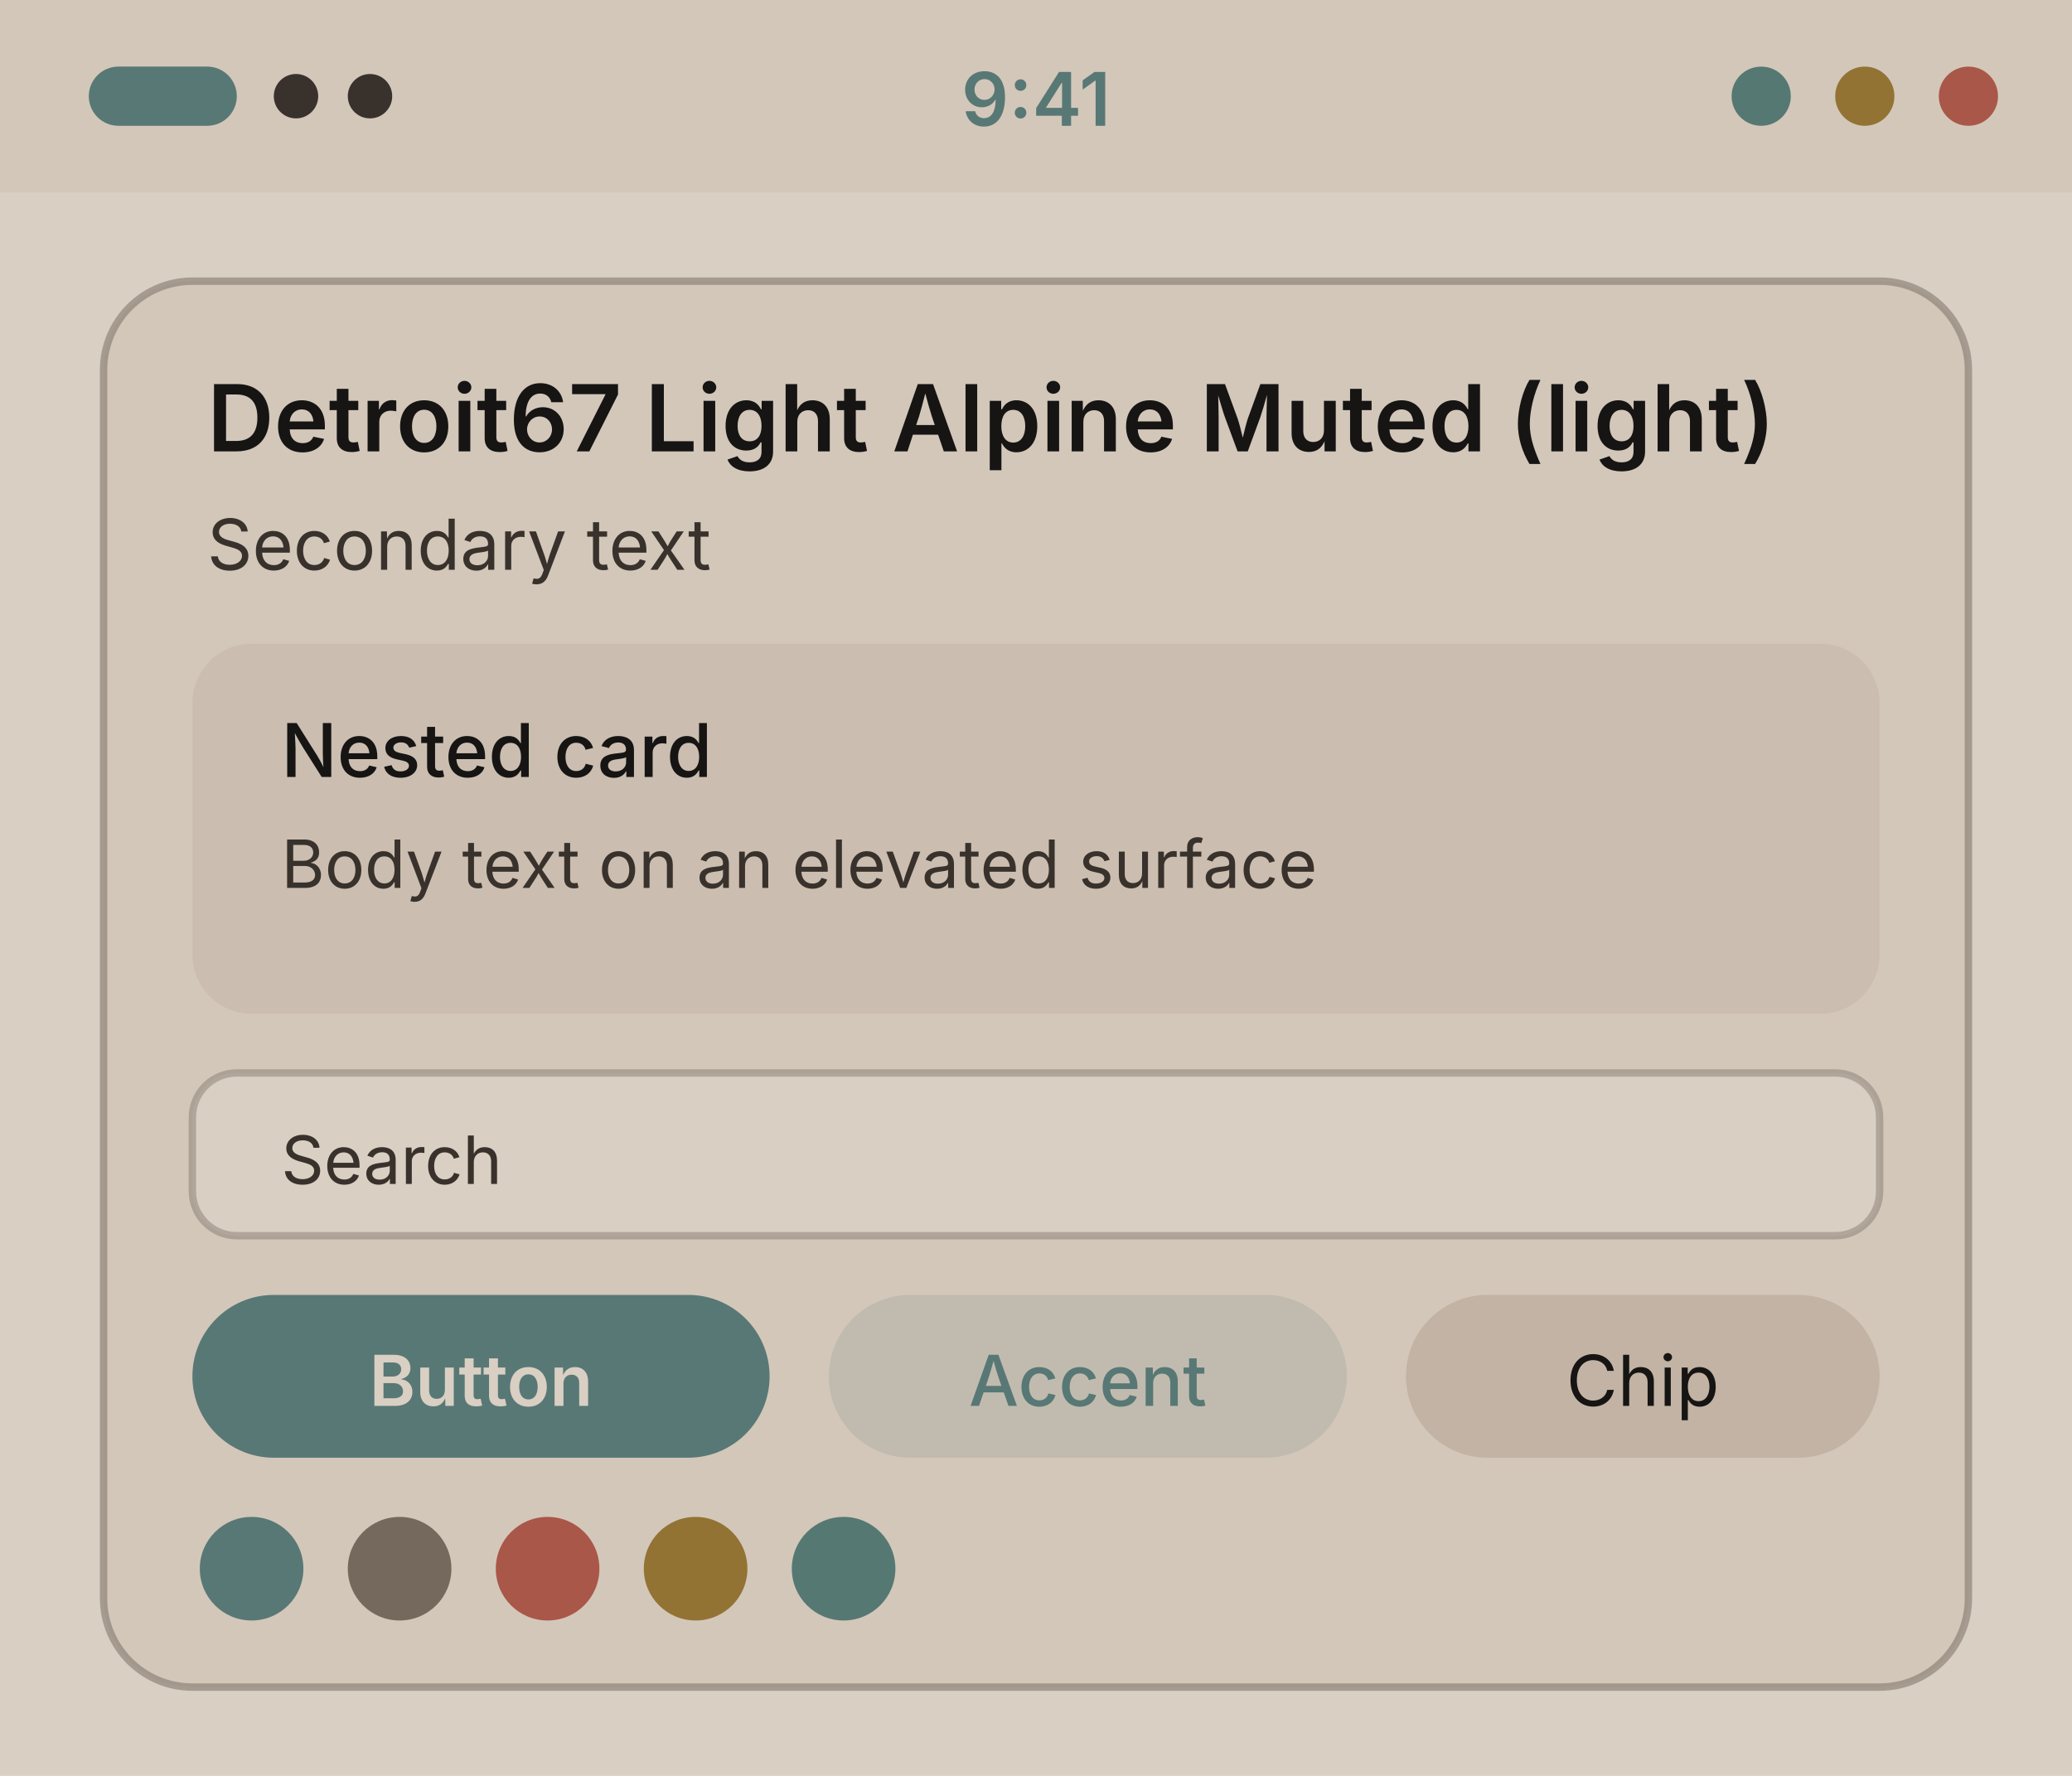
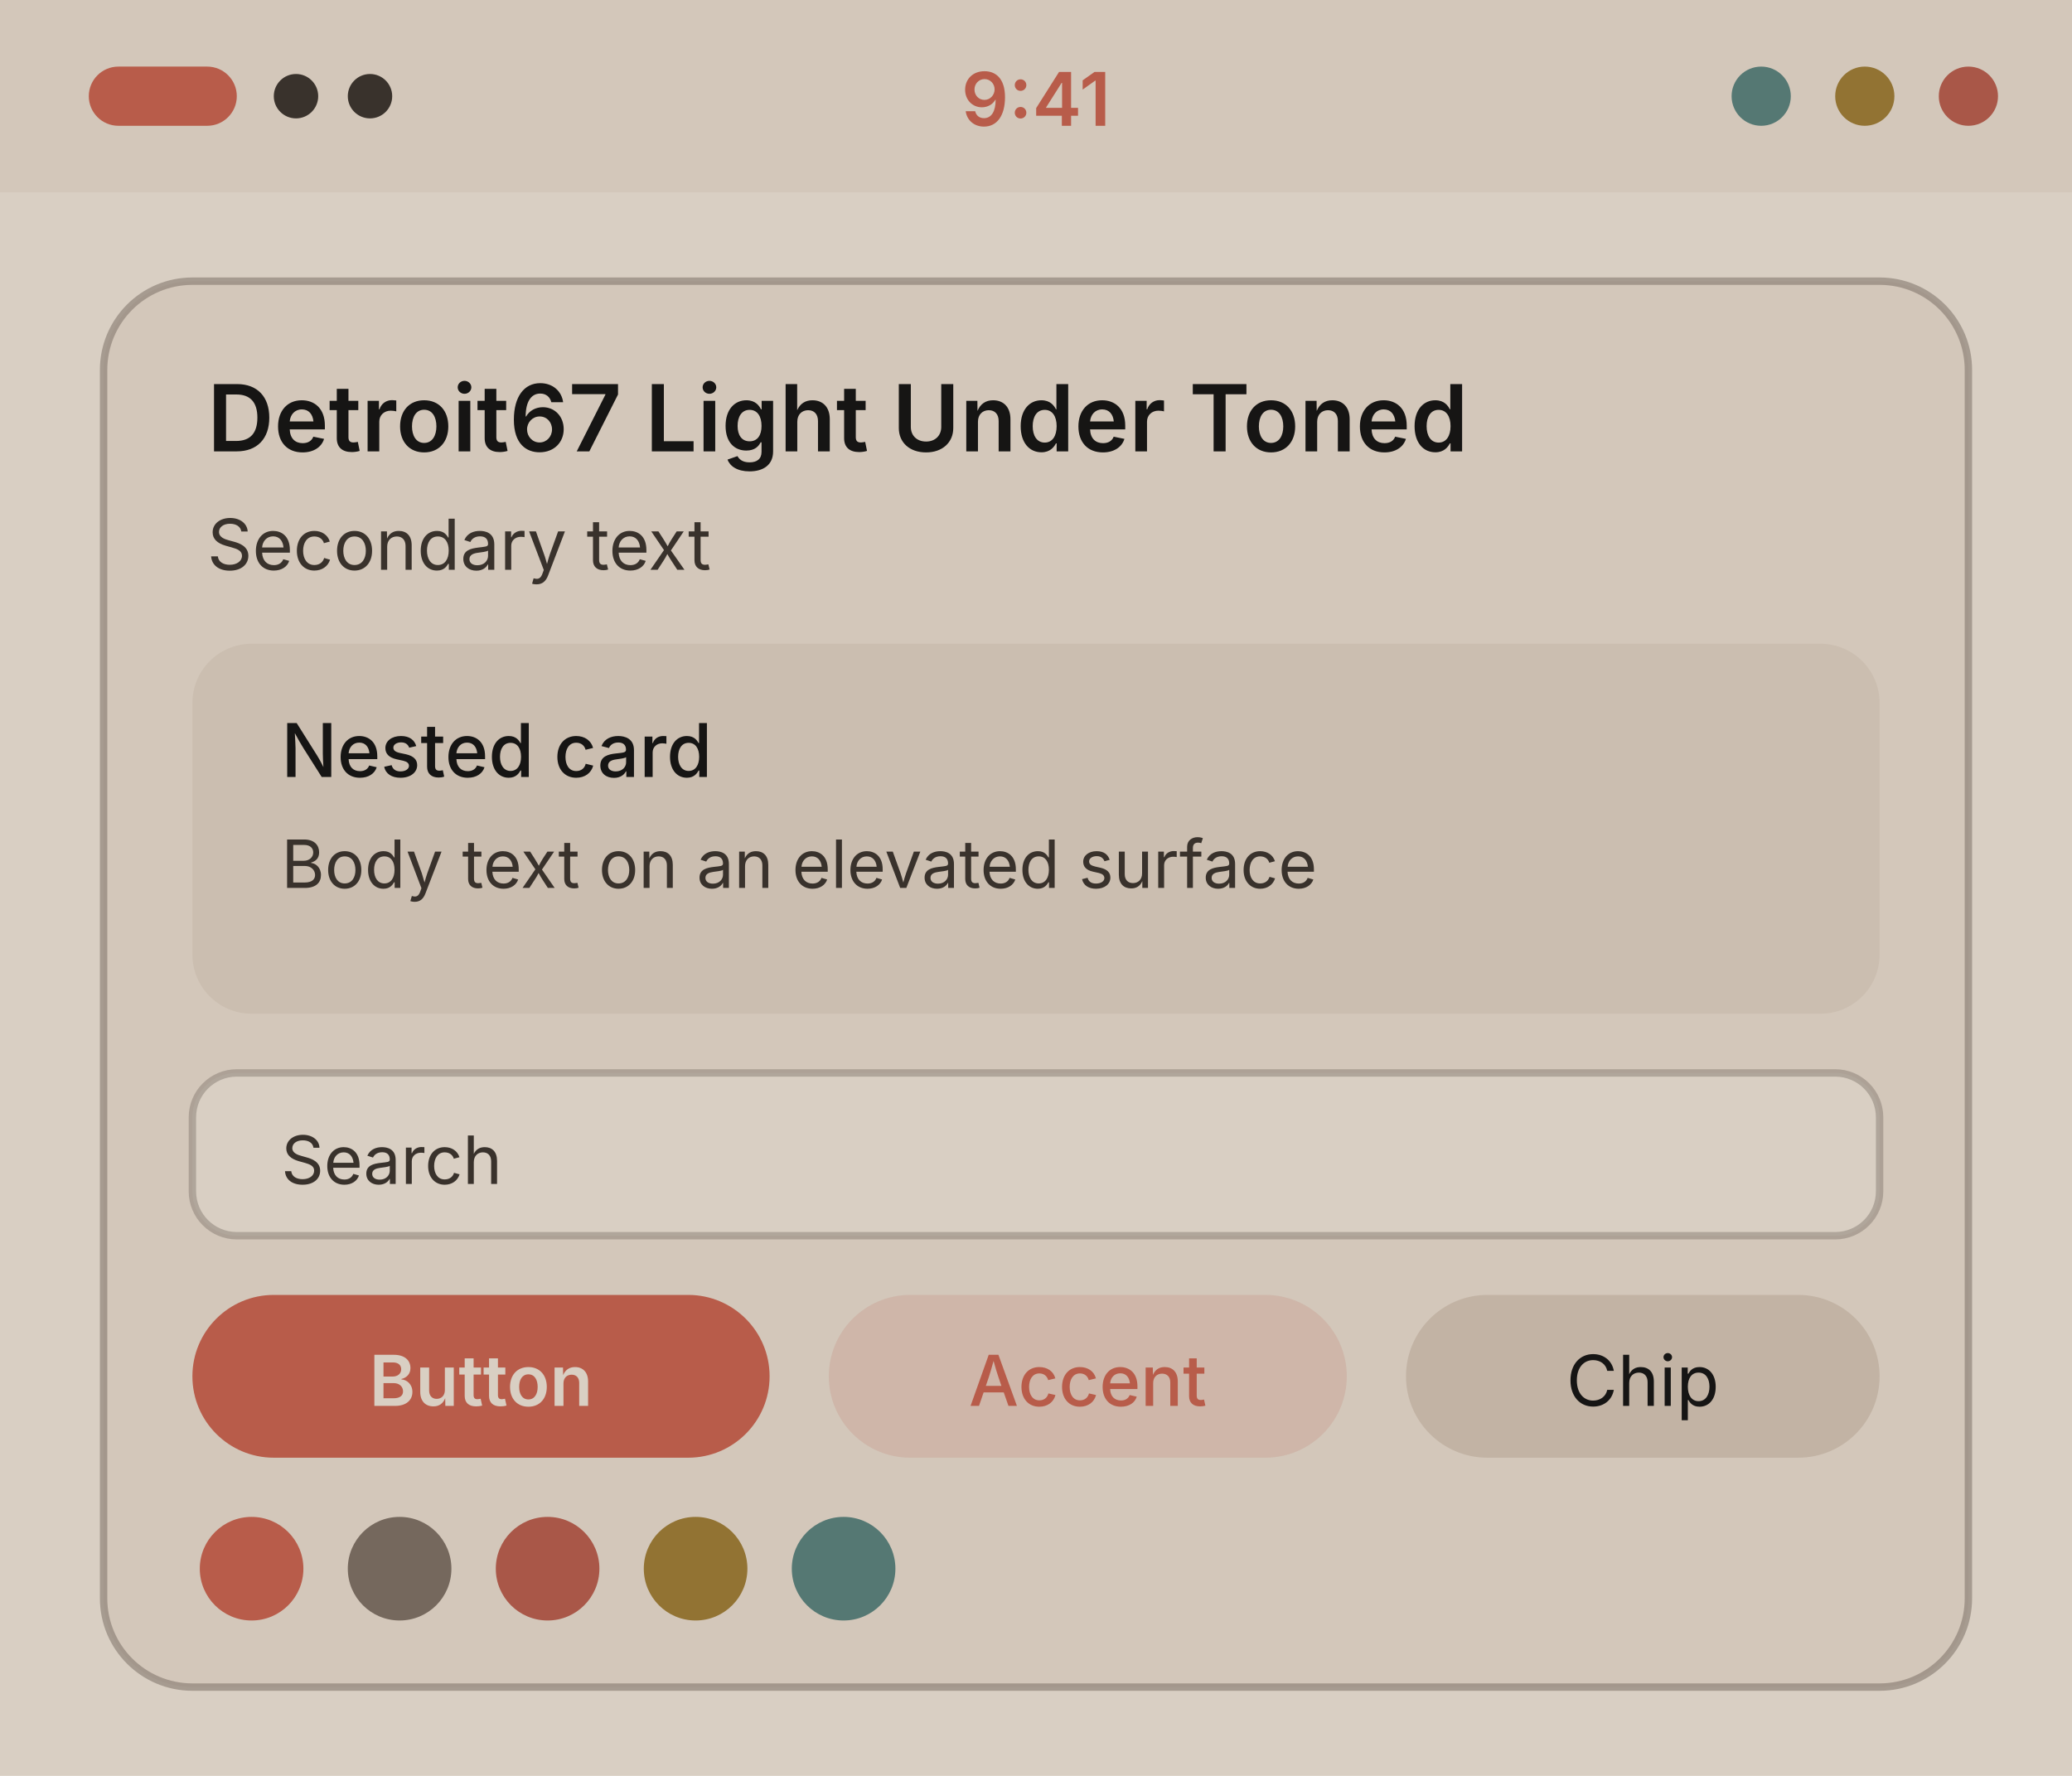
<svg xmlns="http://www.w3.org/2000/svg" width="280" height="240" viewBox="0 0 280 240">
  <g transform="translate(0, 0)">
    <rect width="280" height="240" fill="#D9CFC3" />
    <rect width="280" height="26" fill="#D3C7BA" />
-     <rect x="12" y="9" width="20" height="8" rx="4" fill="#587875" />
+     <rect x="12" y="9" width="20" height="8" rx="4" fill="#B85C4A" />
    <circle cx="40" cy="13" r="3" fill="#39322C" />
    <circle cx="50" cy="13" r="3" fill="#39322C" />
-     <text x="140" y="17" font-family="system-ui, -apple-system, Segoe UI, sans-serif" font-size="10" font-weight="600" text-anchor="middle" fill="#587875">9:41</text>
+     <text x="140" y="17" font-family="system-ui, -apple-system, Segoe UI, sans-serif" font-size="10" font-weight="600" text-anchor="middle" fill="#B85C4A">9:41</text>
    <circle cx="238" cy="13" r="4" fill="#557873" />
    <circle cx="252" cy="13" r="4" fill="#927333" />
    <circle cx="266" cy="13" r="4" fill="#A95748" />
    <rect x="14" y="38" width="252" height="190" rx="12" fill="#D3C7BA" stroke="#75695F" stroke-opacity="0.5" />
-     <text x="28" y="61" font-family="system-ui, -apple-system, Segoe UI, sans-serif" font-size="12.5" font-weight="600" fill="#161514">Detroit67 Light Alpine Muted (light)</text>
+     <text x="28" y="61" font-family="system-ui, -apple-system, Segoe UI, sans-serif" font-size="12.5" font-weight="600" fill="#161514">Detroit67 Light Under Toned</text>
    <text x="28" y="77" font-family="system-ui, -apple-system, Segoe UI, sans-serif" font-size="9.5" fill="#39322C">Secondary text</text>
    <rect x="26" y="87" width="228" height="50" rx="8" fill="#CBBEB0" />
    <text x="38" y="105" font-family="system-ui, -apple-system, Segoe UI, sans-serif" font-size="10" font-weight="500" fill="#161514">Nested card</text>
    <text x="38" y="120" font-family="system-ui, -apple-system, Segoe UI, sans-serif" font-size="9" fill="#39322C">Body text on an elevated surface</text>
    <rect x="26" y="145" width="228" height="22" rx="6" fill="#D9CFC3" stroke="#75695F" stroke-opacity="0.4" />
    <text x="38" y="160" font-family="system-ui, -apple-system, Segoe UI, sans-serif" font-size="9" fill="#39322C">Search</text>
-     <rect x="26" y="175" width="78" height="22" rx="11" fill="#587875" />
+     <rect x="26" y="175" width="78" height="22" rx="11" fill="#B85C4A" />
    <text x="65" y="190" font-family="system-ui, -apple-system, Segoe UI, sans-serif" font-size="9.5" font-weight="600" text-anchor="middle" fill="#D9CFC3">Button</text>
-     <rect x="112" y="175" width="70" height="22" rx="11" fill="#587875" fill-opacity="0.15" />
-     <text x="147" y="190" font-family="system-ui, -apple-system, Segoe UI, sans-serif" font-size="9.5" font-weight="500" text-anchor="middle" fill="#587875">Accent</text>
+     <rect x="112" y="175" width="70" height="22" rx="11" fill="#B85C4A" fill-opacity="0.15" />
+     <text x="147" y="190" font-family="system-ui, -apple-system, Segoe UI, sans-serif" font-size="9.5" font-weight="500" text-anchor="middle" fill="#B85C4A">Accent</text>
    <rect x="190" y="175" width="64" height="22" rx="11" fill="#C2B3A4" />
    <text x="222" y="190" font-family="system-ui, -apple-system, Segoe UI, sans-serif" font-size="9.5" text-anchor="middle" fill="#161514">Chip</text>
-     <circle cx="34" cy="212" r="7" fill="#587875" />
+     <circle cx="34" cy="212" r="7" fill="#B85C4A" />
    <circle cx="54" cy="212" r="7" fill="#75685D" />
    <circle cx="74" cy="212" r="7" fill="#A95748" />
    <circle cx="94" cy="212" r="7" fill="#927333" />
    <circle cx="114" cy="212" r="7" fill="#557873" />
  </g>
</svg>
